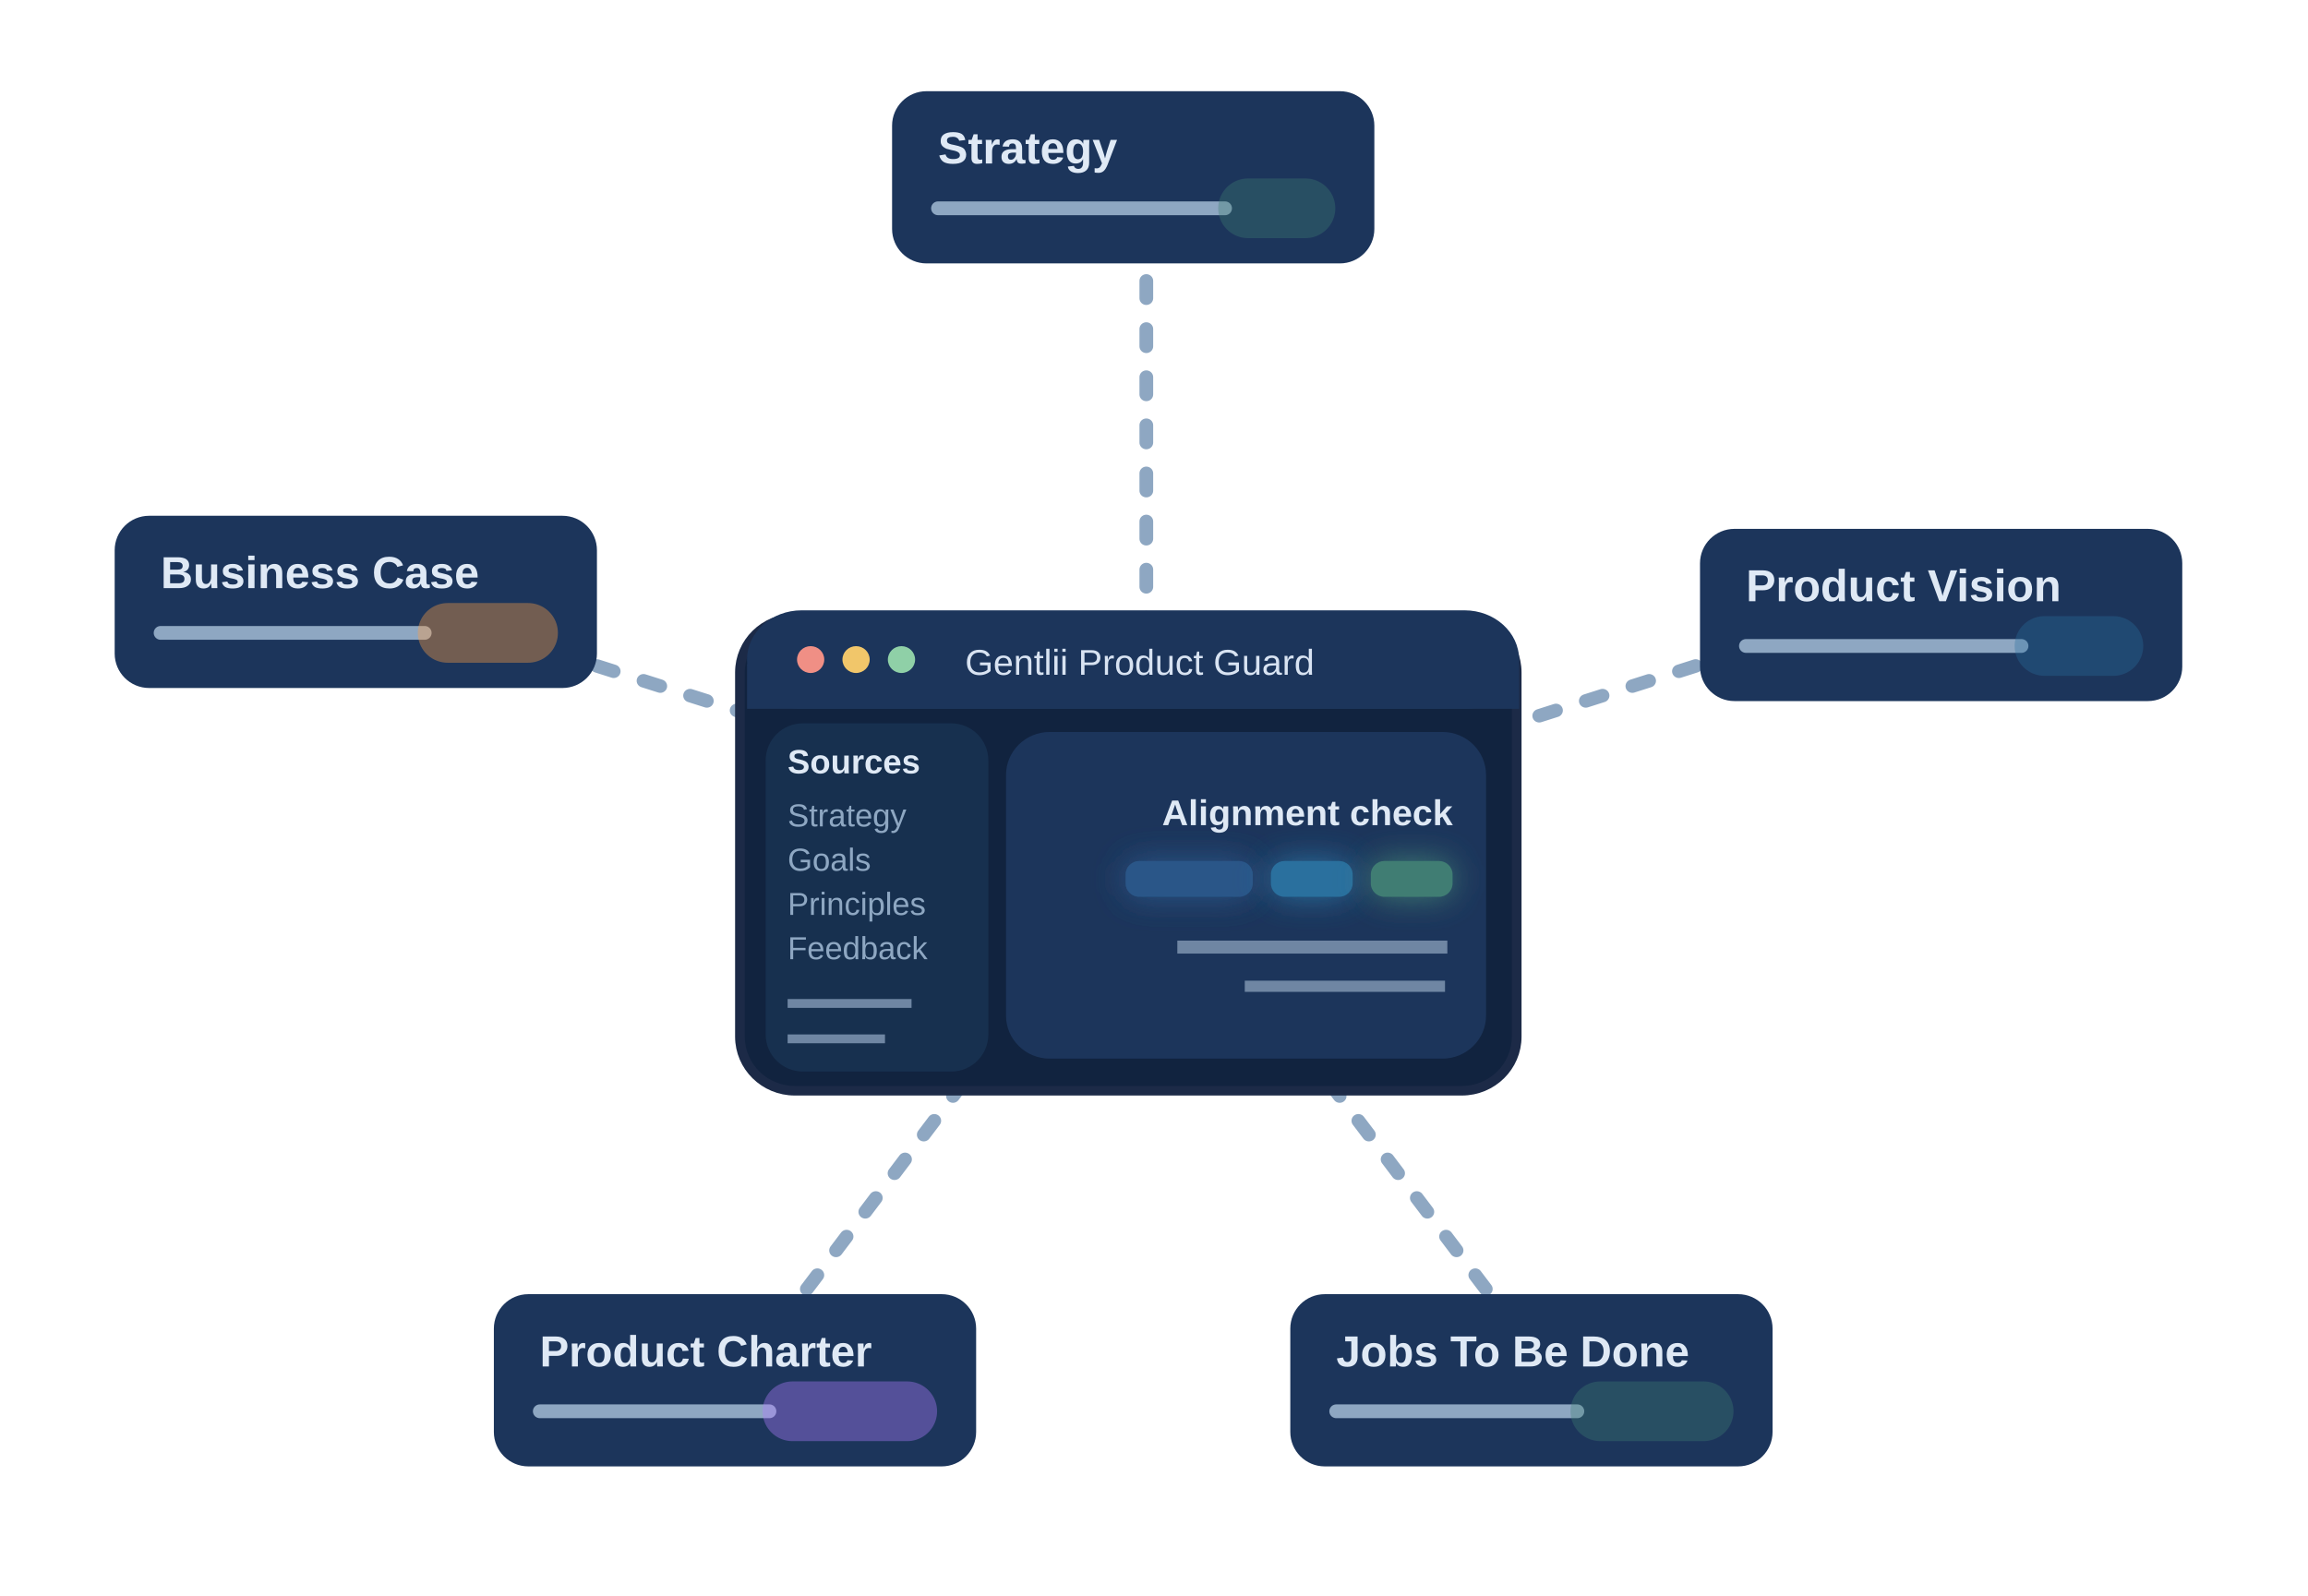
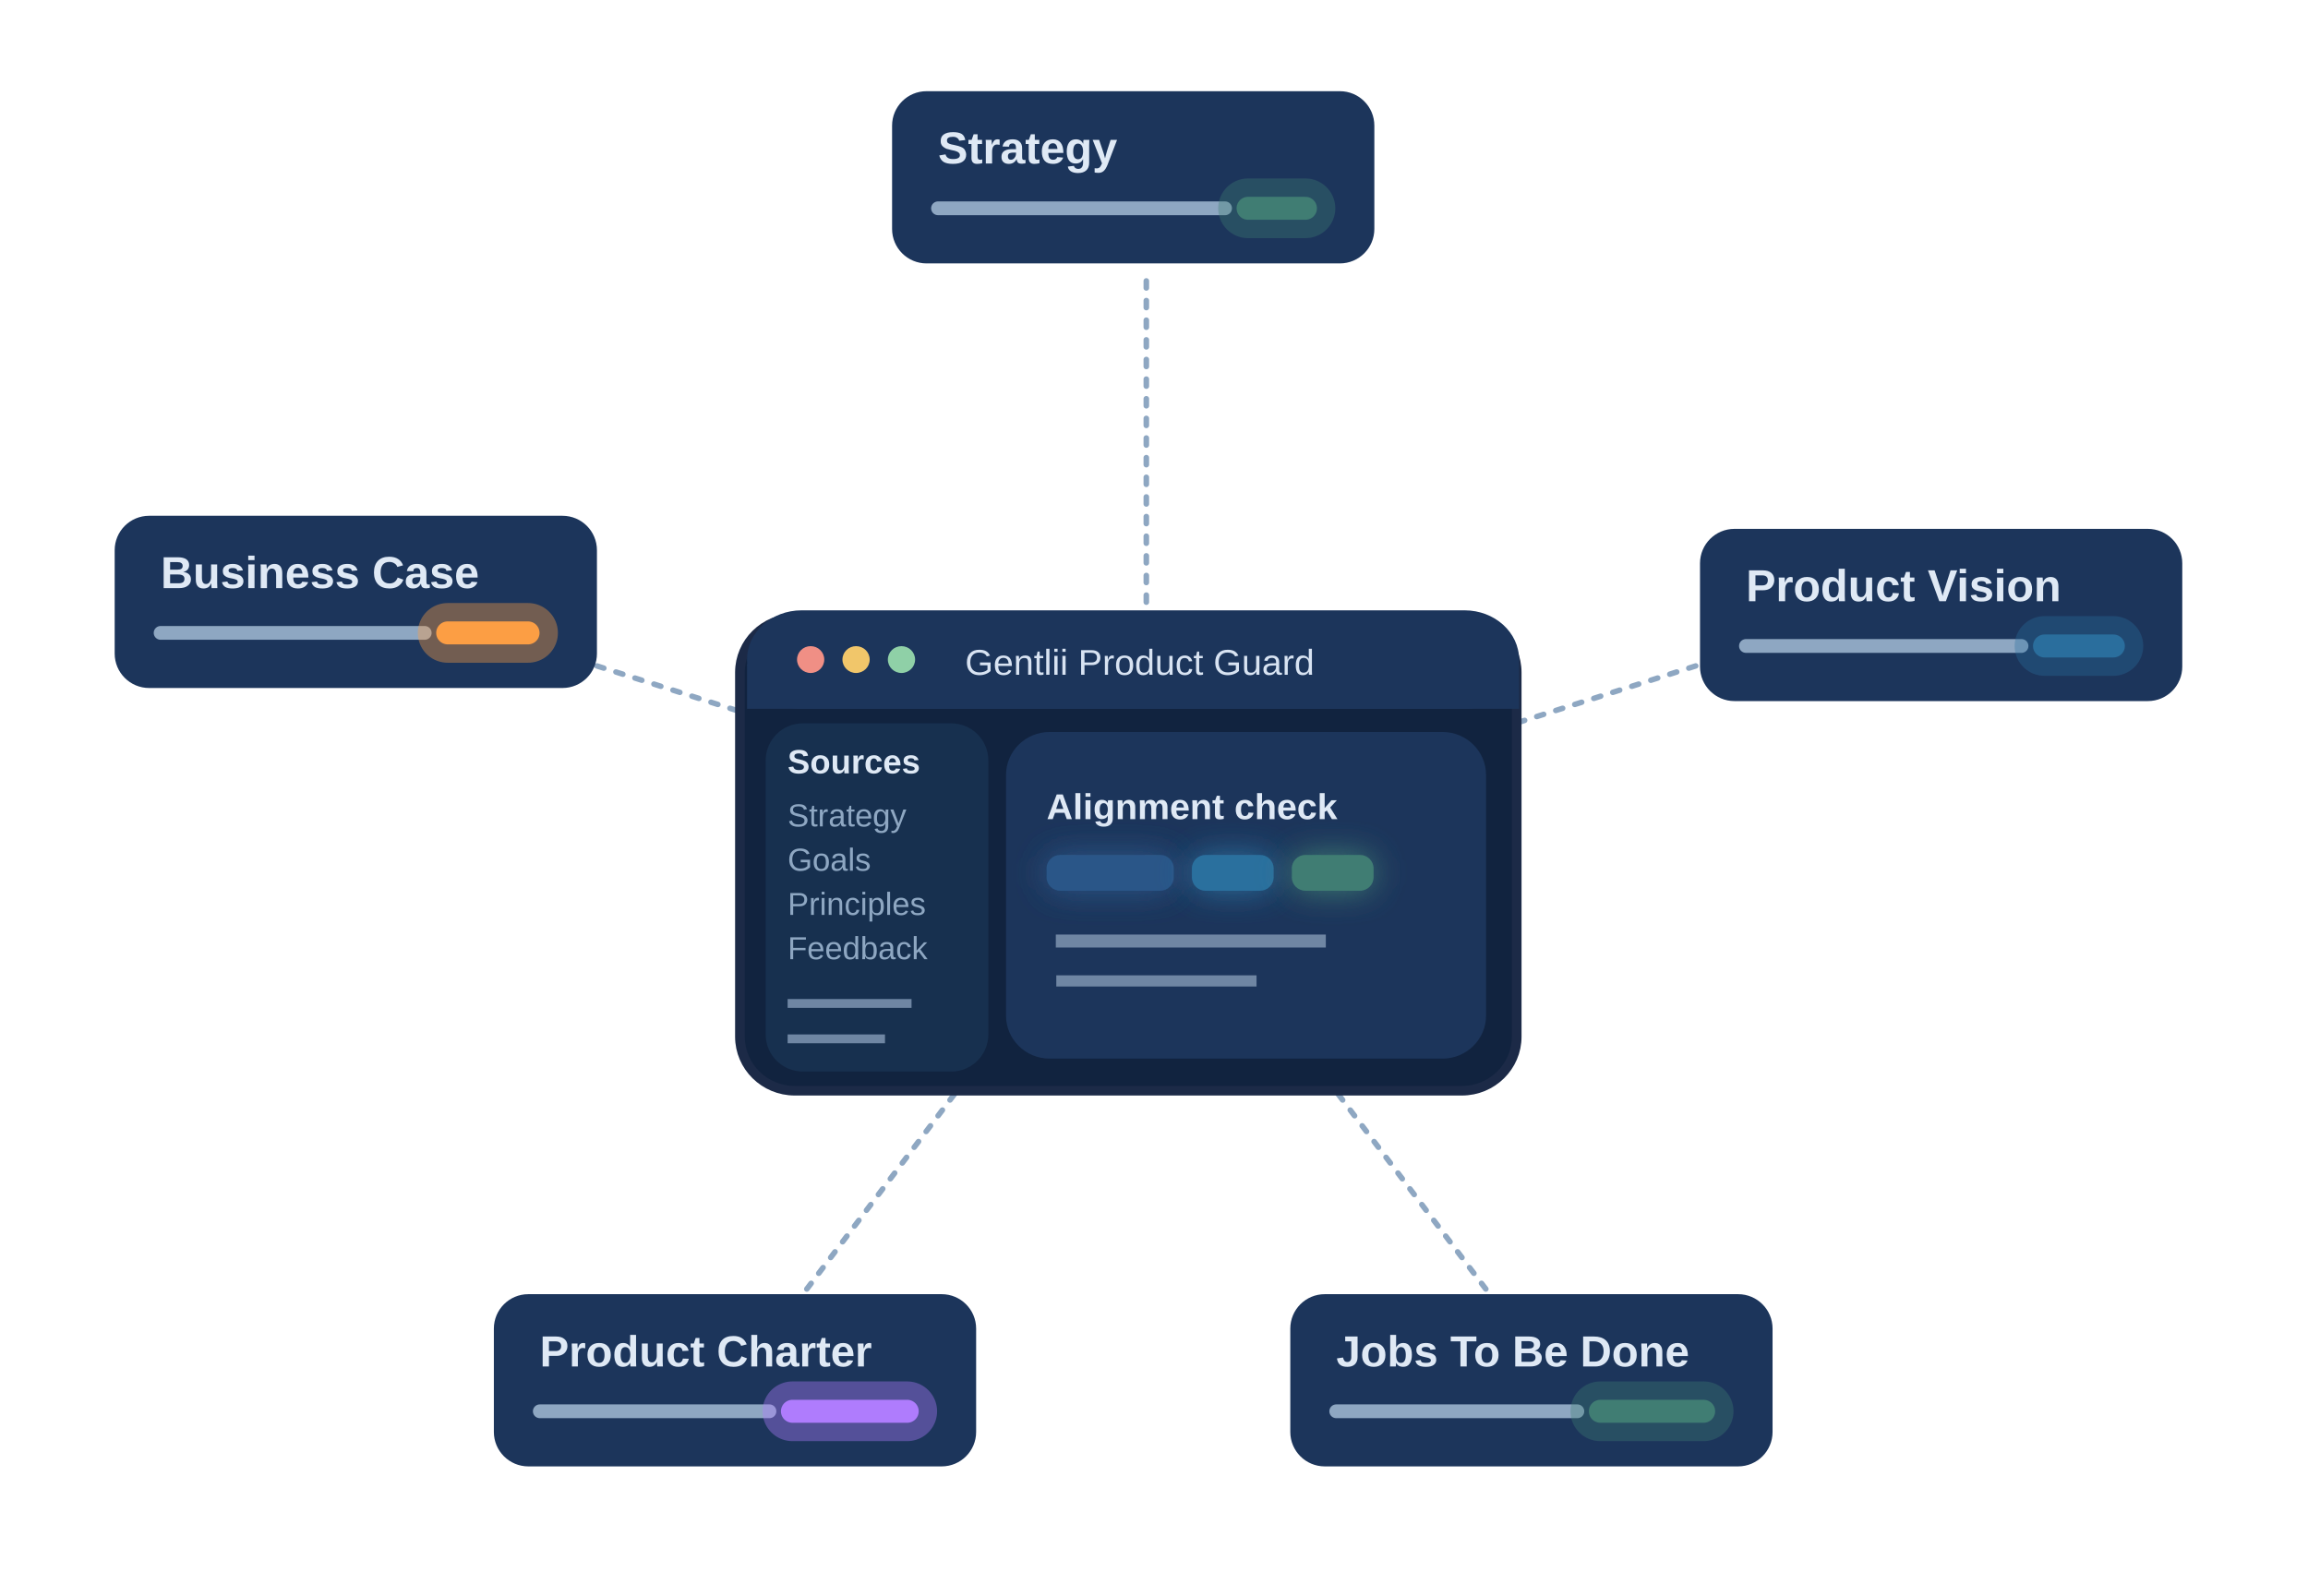
<svg xmlns="http://www.w3.org/2000/svg" width="201mm" height="139mm" viewBox="0 0 201 139" version="1.1" id="svg1">
  <defs id="defs1">
    <style id="product-guard-animations">
      .flow-line {
        animation: flow-dash 4.6s linear infinite;
      }

      .card-accent {
        animation: accent-glow 2.8s ease-in-out infinite;
-         filter: url(#soft-glow);
+         opacity: 0.98;
      }

      .card-accent-glow {
        animation: accent-halo 2.8s ease-in-out infinite;
      }

      .validation-accent {
        animation: validation-glow 2.4s ease-in-out infinite;
        filter: url(#soft-glow-strong);
      }

      #rect42,
      #line48-glow,
      #line49 {
        animation-delay: 0.35s;
      }

      #rect43,
      #line50-glow,
      #line51 {
        animation-delay: 0.7s;
      }

      #line52-glow,
      #line53 {
        animation-delay: 1.05s;
      }

      #line54-glow,
      #line55 {
        animation-delay: 1.4s;
      }

      @keyframes flow-dash {
        from {
          stroke-dashoffset: 0;
        }

        to {
          stroke-dashoffset: -20;
        }
      }

      @keyframes accent-glow {
        0%, 100% {
          opacity: 0.95;
        }

        50% {
          opacity: 1;
        }
      }

      @keyframes accent-halo {
        0%, 100% {
          opacity: 0.2;
        }

        50% {
          opacity: 0.58;
        }
      }

      @keyframes validation-glow {
        0%, 100% {
          opacity: 0.92;
        }

        50% {
          opacity: 1;
        }
      }
    </style>
-     <filter id="soft-glow" x="-0.968" width="2.936" y="-inf" height="inf">
-       <feGaussianBlur stdDeviation="1.6" result="blur" id="feGaussianBlur1" />
-       <feMerge id="feMerge1">
-         <feMergeNode in="blur" id="feMergeNode1" />
-         <feMergeNode in="SourceGraphic" id="feMergeNode2" />
-       </feMerge>
-     </filter>
    <filter id="soft-glow-strong" x="-0.48" y="-1.08" width="1.96" height="3.16">
      <feGaussianBlur stdDeviation="1.8" result="blur-strong" id="feGaussianBlur2" />
      <feMerge id="feMerge2">
        <feMergeNode in="blur-strong" id="feMergeNode3" />
        <feMergeNode in="SourceGraphic" id="feMergeNode4" />
      </feMerge>
    </filter>
-     <marker id="arrowhead-right" markerWidth="8" markerHeight="6" refX="7" refY="3" orient="auto" markerUnits="strokeWidth">
-       <path d="M 0,0 8,3 0,6 Z" style="fill:#8ea7c2;stroke:none" id="path-arrowhead-right" />
-     </marker>
  </defs>
  <g id="layer1">
    <rect id="background" x="8" y="10" width="281" height="190" rx="12" style="fill:none;stroke:none" />
    <g id="product-guard-connectors" transform="matrix(0.8525253,0,0,0.837999,-39.34375,7.707129)">
-       <line x1="163.25" y1="20" x2="163.25" y2="78.2" style="fill:none;stroke:#8ea7c2;stroke-width:1.4;stroke-linecap:round;stroke-linejoin:round;stroke-dasharray:1.8, 3.2" class="flow-line" id="connector-strategy" />
-       <line x1="219.37" y1="60.02" x2="163.25" y2="78.2" style="fill:none;stroke:#8ea7c2;stroke-width:1.4;stroke-linecap:round;stroke-linejoin:round;stroke-dasharray:1.8, 3.2" class="flow-line" id="connector-product-vision" />
-       <line x1="197.93" y1="124.78" x2="163.25" y2="78.2" style="fill:none;stroke:#8ea7c2;stroke-width:1.4;stroke-linecap:round;stroke-linejoin:round;stroke-dasharray:1.8, 3.2" class="flow-line" id="connector-jtbd" />
-       <line x1="128.57" y1="124.78" x2="163.25" y2="78.2" style="fill:none;stroke:#8ea7c2;stroke-width:1.4;stroke-linecap:round;stroke-linejoin:round;stroke-dasharray:1.8, 3.2" class="flow-line" id="connector-product-charter" />
-       <line x1="107.13" y1="60.02" x2="163.25" y2="78.2" style="fill:none;stroke:#8ea7c2;stroke-width:1.4;stroke-linecap:round;stroke-linejoin:round;stroke-dasharray:1.8, 3.2" class="flow-line" id="connector-business-case" />
+       <line x1="163.25" y1="20" x2="163.25" y2="78.2" style="fill:none;stroke:#8ea7c2;stroke-width:0.571;stroke-linecap:round;stroke-linejoin:round;stroke-dasharray:0.735,1.306;stroke-dashoffset:0" class="flow-line" id="connector-strategy" />
+       <line x1="219.37" y1="60.02" x2="163.25" y2="78.2" style="fill:none;stroke:#8ea7c2;stroke-width:0.571;stroke-linecap:round;stroke-linejoin:round;stroke-dasharray:0.735,1.306;stroke-dashoffset:0" class="flow-line" id="connector-product-vision" />
+       <line x1="197.93" y1="124.78" x2="163.25" y2="78.2" style="fill:none;stroke:#8ea7c2;stroke-width:0.571;stroke-linecap:round;stroke-linejoin:round;stroke-dasharray:0.735,1.306;stroke-dashoffset:0" class="flow-line" id="connector-jtbd" />
+       <line x1="128.57" y1="124.78" x2="163.25" y2="78.2" style="fill:none;stroke:#8ea7c2;stroke-width:0.571;stroke-linecap:round;stroke-linejoin:round;stroke-dasharray:0.735,1.306;stroke-dashoffset:0" class="flow-line" id="connector-product-charter" />
+       <line x1="107.13" y1="60.02" x2="163.25" y2="78.2" style="fill:none;stroke:#8ea7c2;stroke-width:0.571;stroke-linecap:round;stroke-linejoin:round;stroke-dasharray:0.735,1.306;stroke-dashoffset:0" class="flow-line" id="connector-business-case" />
    </g>
    <g id="gentlii-foundations-app" transform="matrix(0.7909735,0,0,0.7798076,65.06157,53.15944)" style="display:inline">
      <rect x="-0.786" y="0.895" width="85.523" height="52.764" rx="6.037" style="fill:#11233f;stroke:#1c2a47;stroke-width:1.068" id="rect30" />
      <rect x="0" y="0" width="85" height="11" rx="6" style="fill:#1c355b;stroke:none" id="rect31" />
      <rect x="0" y="6" width="85" height="5" style="fill:#1c355b;stroke:none" id="rect32" />
      <circle cx="7" cy="5.5" r="1.5" style="fill:#f08f85;stroke:none" id="circle32" />
      <circle cx="12" cy="5.5" r="1.5" style="fill:#f1c66a;stroke:none" id="circle33" />
      <circle cx="17" cy="5.5" r="1.5" style="fill:#8fd0a7;stroke:none" id="circle34" />
      <text x="24" y="7.2" style="font-size:4px;font-family:Arial;fill:#d8e3f2" id="text34">Gentlii Product Guard</text>
      <rect x="28.511" y="13.588" width="52.852" height="36.483" rx="4.805" style="fill:#1c355b;stroke:none;stroke-width:1.48" id="rect35" />
-       <text x="45.69" y="24" style="font-weight:700;font-size:4px;font-family:Arial;fill:#dfe9f5" id="text41">Alignment check</text>
-       <rect x="41.676" y="28" width="14" height="4" rx="1.5" style="fill:#2b5788;stroke:none" class="validation-accent" id="rect41" />
-       <rect x="57.676" y="28" width="9" height="4" rx="1.5" style="fill:#2a6f9e;stroke:none" class="validation-accent" id="rect42" />
-       <rect x="68.676" y="28" width="9" height="4" rx="1.5" style="fill:#407d73;stroke:none" class="validation-accent" id="rect43" />
+       <text x="32.979" y="23.321" style="font-weight:700;font-size:4px;font-family:Arial;fill:#dfe9f5" id="text41">Alignment check</text>
+       <rect x="32.979" y="27.321" width="14" height="4" rx="1.5" style="fill:#2b5788;stroke:none" class="validation-accent" id="rect41" />
+       <rect x="48.978" y="27.321" width="9" height="4" rx="1.5" style="fill:#2a6f9e;stroke:none" class="validation-accent" id="rect42" />
+       <rect x="59.979" y="27.321" width="9" height="4" rx="1.5" style="fill:#407d73;stroke:none" class="validation-accent" id="rect43" />
      <rect x="131.242" y="67.56" width="19.391" height="30.328" rx="3.232" style="fill:#17304f;stroke:none;stroke-width:0.746" id="rect34" transform="matrix(1.264265,0,0,1.282368,-163.8763,-74.01395)" />
      <text x="133.153" y="71.914" style="font-weight:700;font-size:2.929px;font-family:Arial;fill:#dfe9f5;stroke-width:0.771" id="text36" transform="matrix(1.264265,0,0,1.282368,-163.8763,-74.01395)">Sources</text>
      <text x="133.153" y="76.54" style="font-size:2.775px;font-family:Arial;fill:#8ea7c2;stroke-width:0.771" id="text37" transform="matrix(1.264265,0,0,1.282368,-163.8763,-74.01395)">Strategy</text>
      <text x="133.153" y="80.394" style="font-size:2.775px;font-family:Arial;fill:#8ea7c2;stroke-width:0.771" id="text38" transform="matrix(1.264265,0,0,1.282368,-163.8763,-74.01395)">Goals</text>
      <text x="133.153" y="84.249" style="font-size:2.775px;font-family:Arial;fill:#8ea7c2;stroke-width:0.771" id="text39" transform="matrix(1.264265,0,0,1.282368,-163.8763,-74.01395)">Principles</text>
      <text x="133.153" y="88.103" style="font-size:2.775px;font-family:Arial;fill:#8ea7c2;stroke-width:0.771" id="text40" transform="matrix(1.264265,0,0,1.282368,-163.8763,-74.01395)">
        <tspan id="tspan2" x="133.153" y="88.103">Feedback</tspan>
      </text>
      <line x1="133.153" y1="91.958" x2="143.945" y2="91.958" style="stroke:#6f86a3;stroke-width:0.771" id="line40" transform="matrix(1.264265,0,0,1.282368,-163.8763,-74.01395)" />
      <line x1="133.153" y1="95.041" x2="141.633" y2="95.041" style="stroke:#6f86a3;stroke-width:0.771" id="line41" transform="matrix(1.264265,0,0,1.282368,-163.8763,-74.01395)" />
-       <line x1="47.373" y1="37.616" x2="77.102" y2="37.616" style="stroke:#6f86a3;stroke-width:1.449" id="line40-9" />
-       <line x1="54.798" y1="41.991" x2="76.844" y2="41.991" style="stroke:#6f86a3;stroke-width:1.248" id="line40-9-9" />
+       <line x1="33.993" y1="36.938" x2="63.722" y2="36.938" style="stroke:#6f86a3;stroke-width:1.449" id="line40-9" />
+       <line x1="34.046" y1="41.393" x2="56.093" y2="41.393" style="stroke:#6f86a3;stroke-width:1.248" id="line40-9-9" />
    </g>
    <g id="output-strategy" transform="translate(77.68974,7.942805)">
      <rect x="0" y="0" width="42" height="15" rx="3" style="fill:#1c355b;stroke:none" id="rect46" />
      <text x="4" y="6.3" style="font-weight:700;font-size:3.9px;font-family:Arial;fill:#dfe9f5" id="text46">Strategy</text>
      <line x1="4" y1="10.2" x2="29" y2="10.2" style="stroke:#8ea7c2;stroke-width:1.2;stroke-linecap:round" id="line46" />
      <line x1="31" y1="10.2" x2="36" y2="10.2" style="opacity:0.35;stroke:#407d73;stroke-width:5.2;stroke-linecap:round" class="card-accent-glow" id="line46-glow" />
      <line x1="31" y1="10.2" x2="36" y2="10.2" style="stroke:#407d73;stroke-width:2;stroke-linecap:round" class="card-accent" id="line47" />
    </g>
    <g id="output-business-case" transform="translate(9.986872,44.92468)">
      <rect x="0" y="0" width="42" height="15" rx="3" style="fill:#1c355b;stroke:none" id="rect48" />
      <text x="4" y="6.3" style="font-weight:700;font-size:3.9px;font-family:Arial;fill:#dfe9f5" id="text48">Business Case</text>
      <line x1="4" y1="10.2" x2="27" y2="10.2" style="stroke:#8ea7c2;stroke-width:1.2;stroke-linecap:round" id="line48" />
      <line x1="29" y1="10.2" x2="36" y2="10.2" style="opacity:0.38;stroke:#ff9f43;stroke-width:5.2;stroke-linecap:round" class="card-accent-glow" id="line48-glow" />
      <line x1="29" y1="10.2" x2="36" y2="10.2" style="stroke:#ff9f43;stroke-width:2;stroke-linecap:round" class="card-accent" id="line49" />
    </g>
    <g id="output-product-vision" transform="translate(148.051,46.06397)">
      <rect x="0" y="0" width="42" height="15" rx="3" style="fill:#1c355b;stroke:none" id="rect50" />
      <text x="4" y="6.3" style="font-weight:700;font-size:3.9px;font-family:Arial;fill:#dfe9f5" id="text50">Product Vision</text>
      <line x1="4" y1="10.2" x2="28" y2="10.2" style="stroke:#8ea7c2;stroke-width:1.2;stroke-linecap:round" id="line50" />
      <line x1="30" y1="10.2" x2="36" y2="10.2" style="opacity:0.34;stroke:#2a6f9e;stroke-width:5.2;stroke-linecap:round" class="card-accent-glow" id="line50-glow" />
      <line x1="30" y1="10.2" x2="36" y2="10.2" style="stroke:#2a6f9e;stroke-width:2;stroke-linecap:round" class="card-accent" id="line51" />
    </g>
    <g id="output-jtbd" transform="translate(112.3697,112.7228)">
      <rect x="0" y="0" width="42" height="15" rx="3" style="fill:#1c355b;stroke:none" id="rect52" />
      <text x="4" y="6.3" style="font-weight:700;font-size:3.8px;font-family:Arial;fill:#dfe9f5" id="text52">Jobs To Be Done</text>
      <line x1="4" y1="10.2" x2="25" y2="10.2" style="stroke:#8ea7c2;stroke-width:1.2;stroke-linecap:round" id="line52" />
      <line x1="27" y1="10.2" x2="36" y2="10.2" style="opacity:0.35;stroke:#407d73;stroke-width:5.2;stroke-linecap:round" class="card-accent-glow" id="line52-glow" />
      <line x1="27" y1="10.2" x2="36" y2="10.2" style="stroke:#407d73;stroke-width:2;stroke-linecap:round" class="card-accent" id="line53" />
    </g>
    <g id="output-product-charter" transform="translate(43.00974,112.7228)">
      <rect x="0" y="0" width="42" height="15" rx="3" style="fill:#1c355b;stroke:none" id="rect54" />
      <text x="4" y="6.3" style="font-weight:700;font-size:3.8px;font-family:Arial;fill:#dfe9f5" id="text54">Product Charter</text>
      <line x1="4" y1="10.2" x2="24" y2="10.2" style="stroke:#8ea7c2;stroke-width:1.2;stroke-linecap:round" id="line54" />
      <line x1="26" y1="10.2" x2="36" y2="10.2" style="opacity:0.38;stroke:#b07cff;stroke-width:5.2;stroke-linecap:round" class="card-accent-glow" id="line54-glow" />
      <line x1="26" y1="10.2" x2="36" y2="10.2" style="stroke:#b07cff;stroke-width:2;stroke-linecap:round" class="card-accent" id="line55" />
    </g>
  </g>
</svg>
